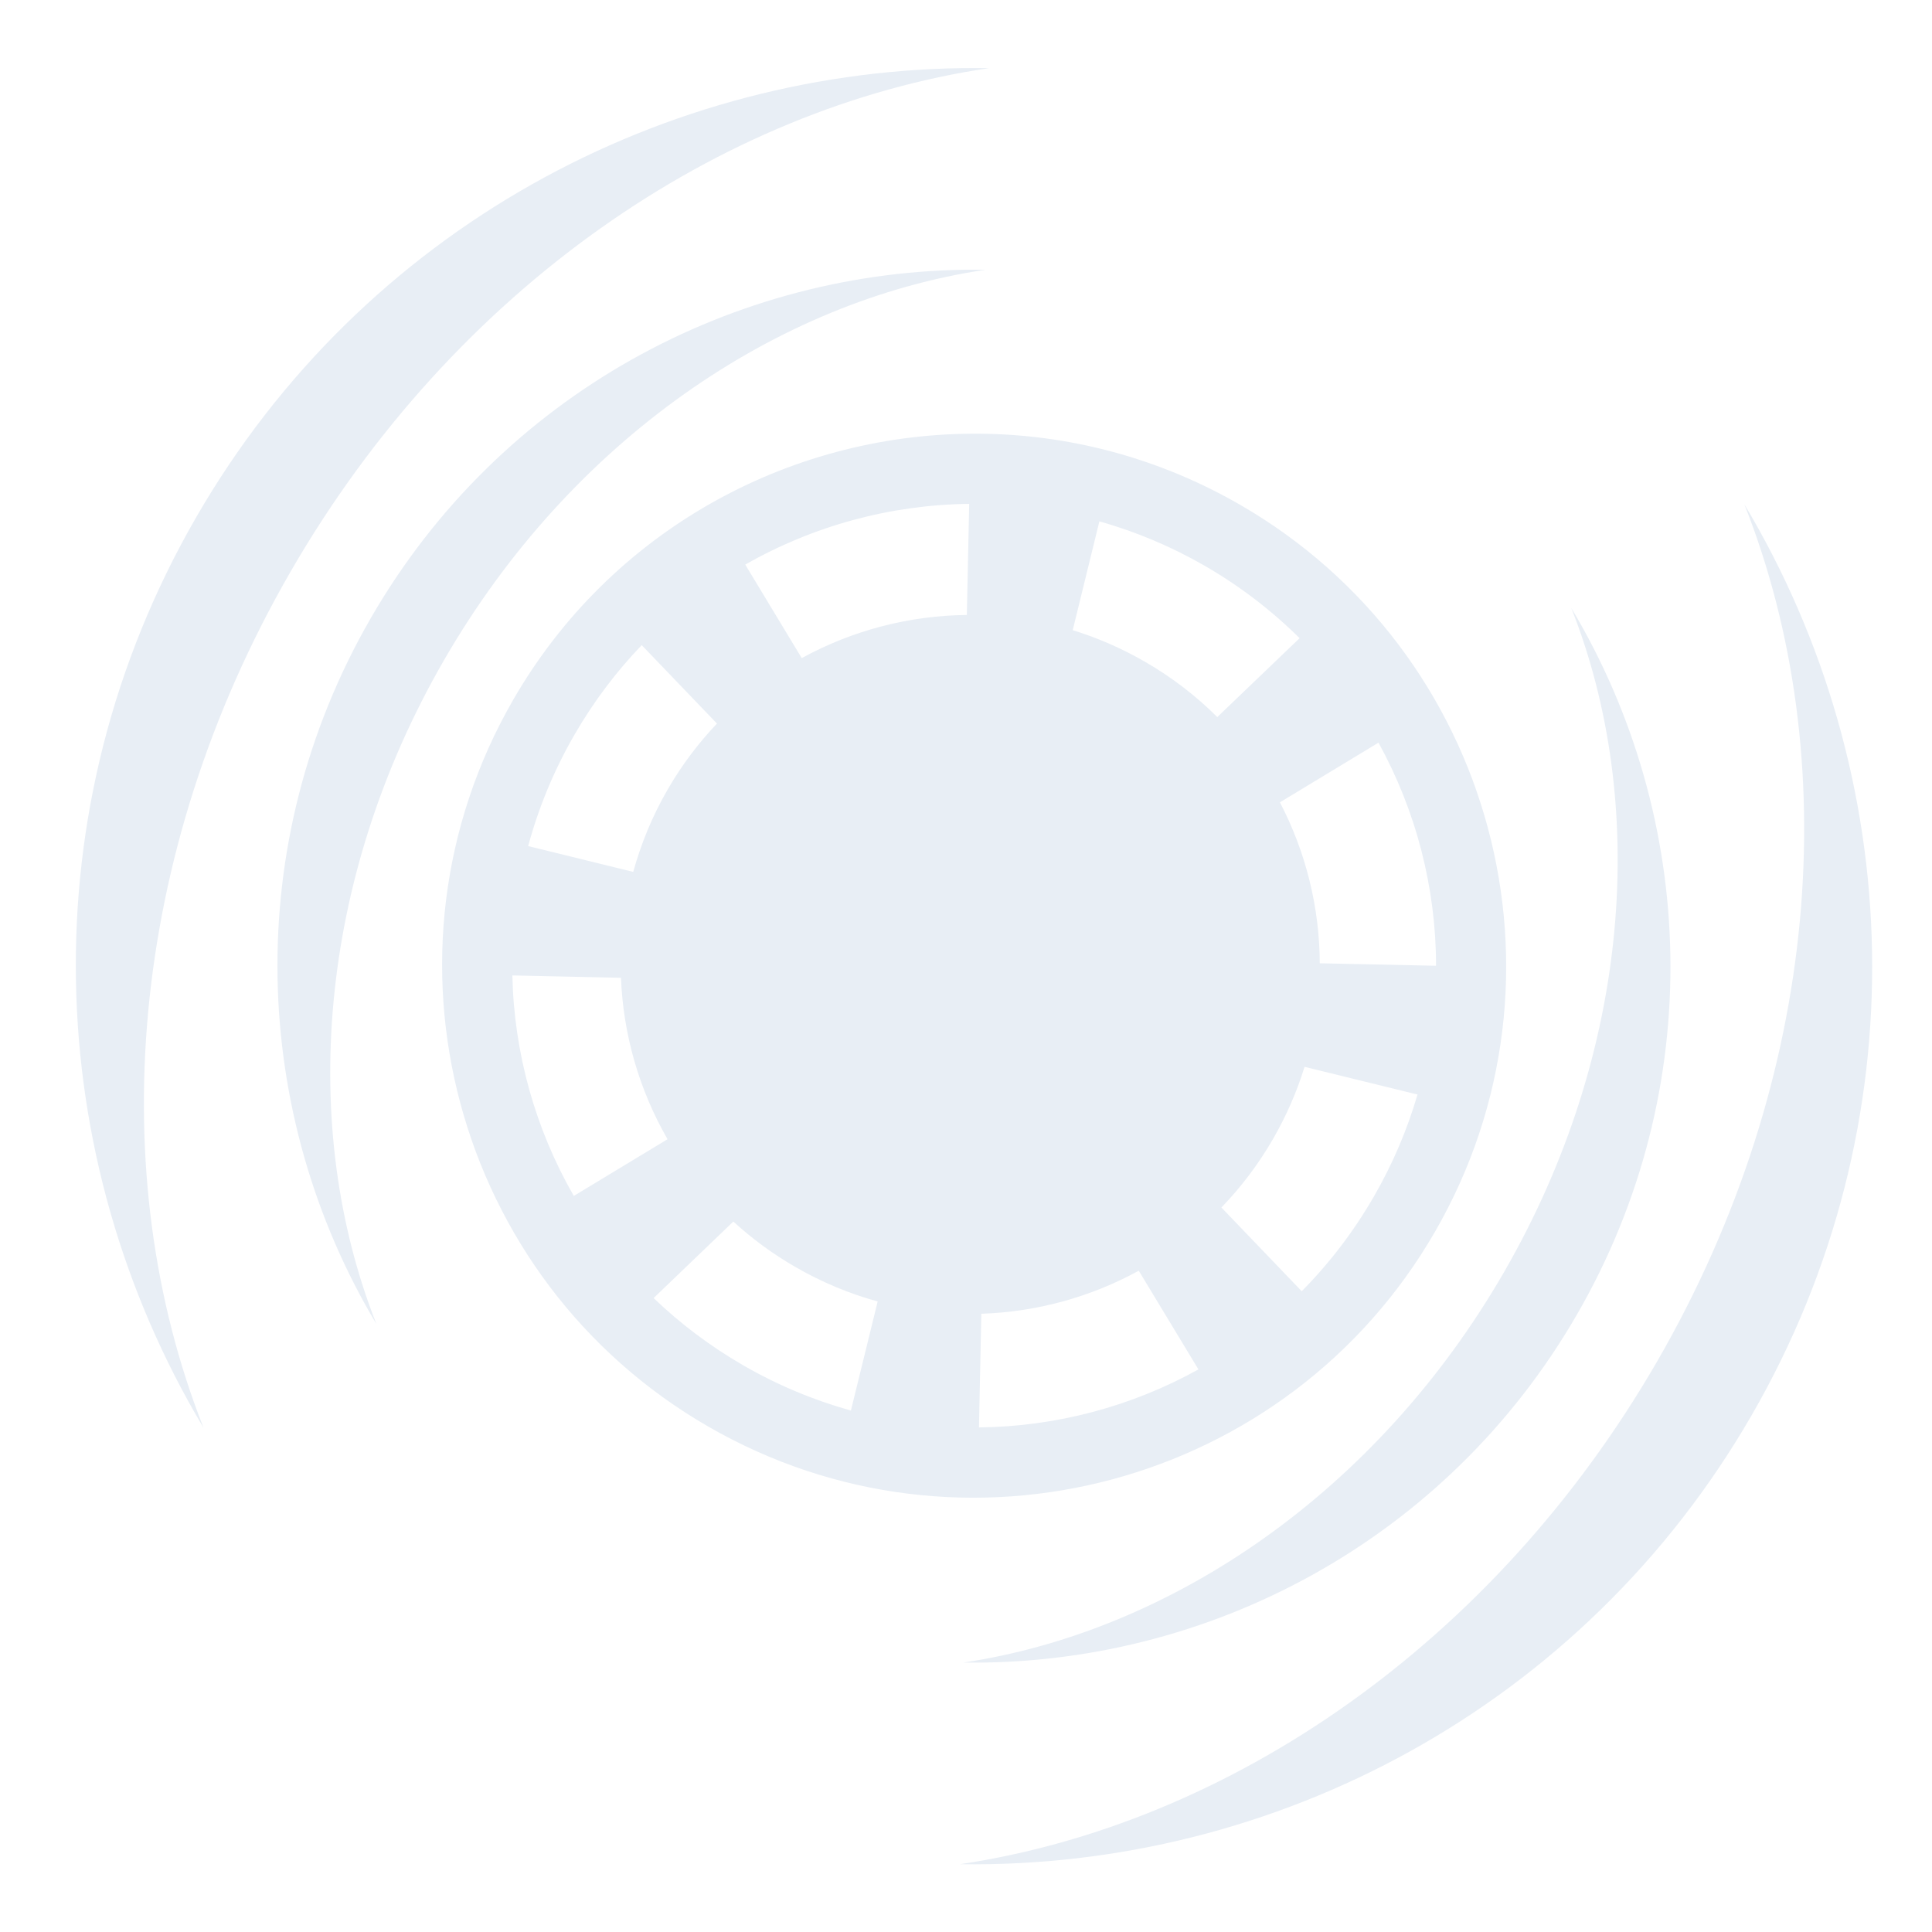
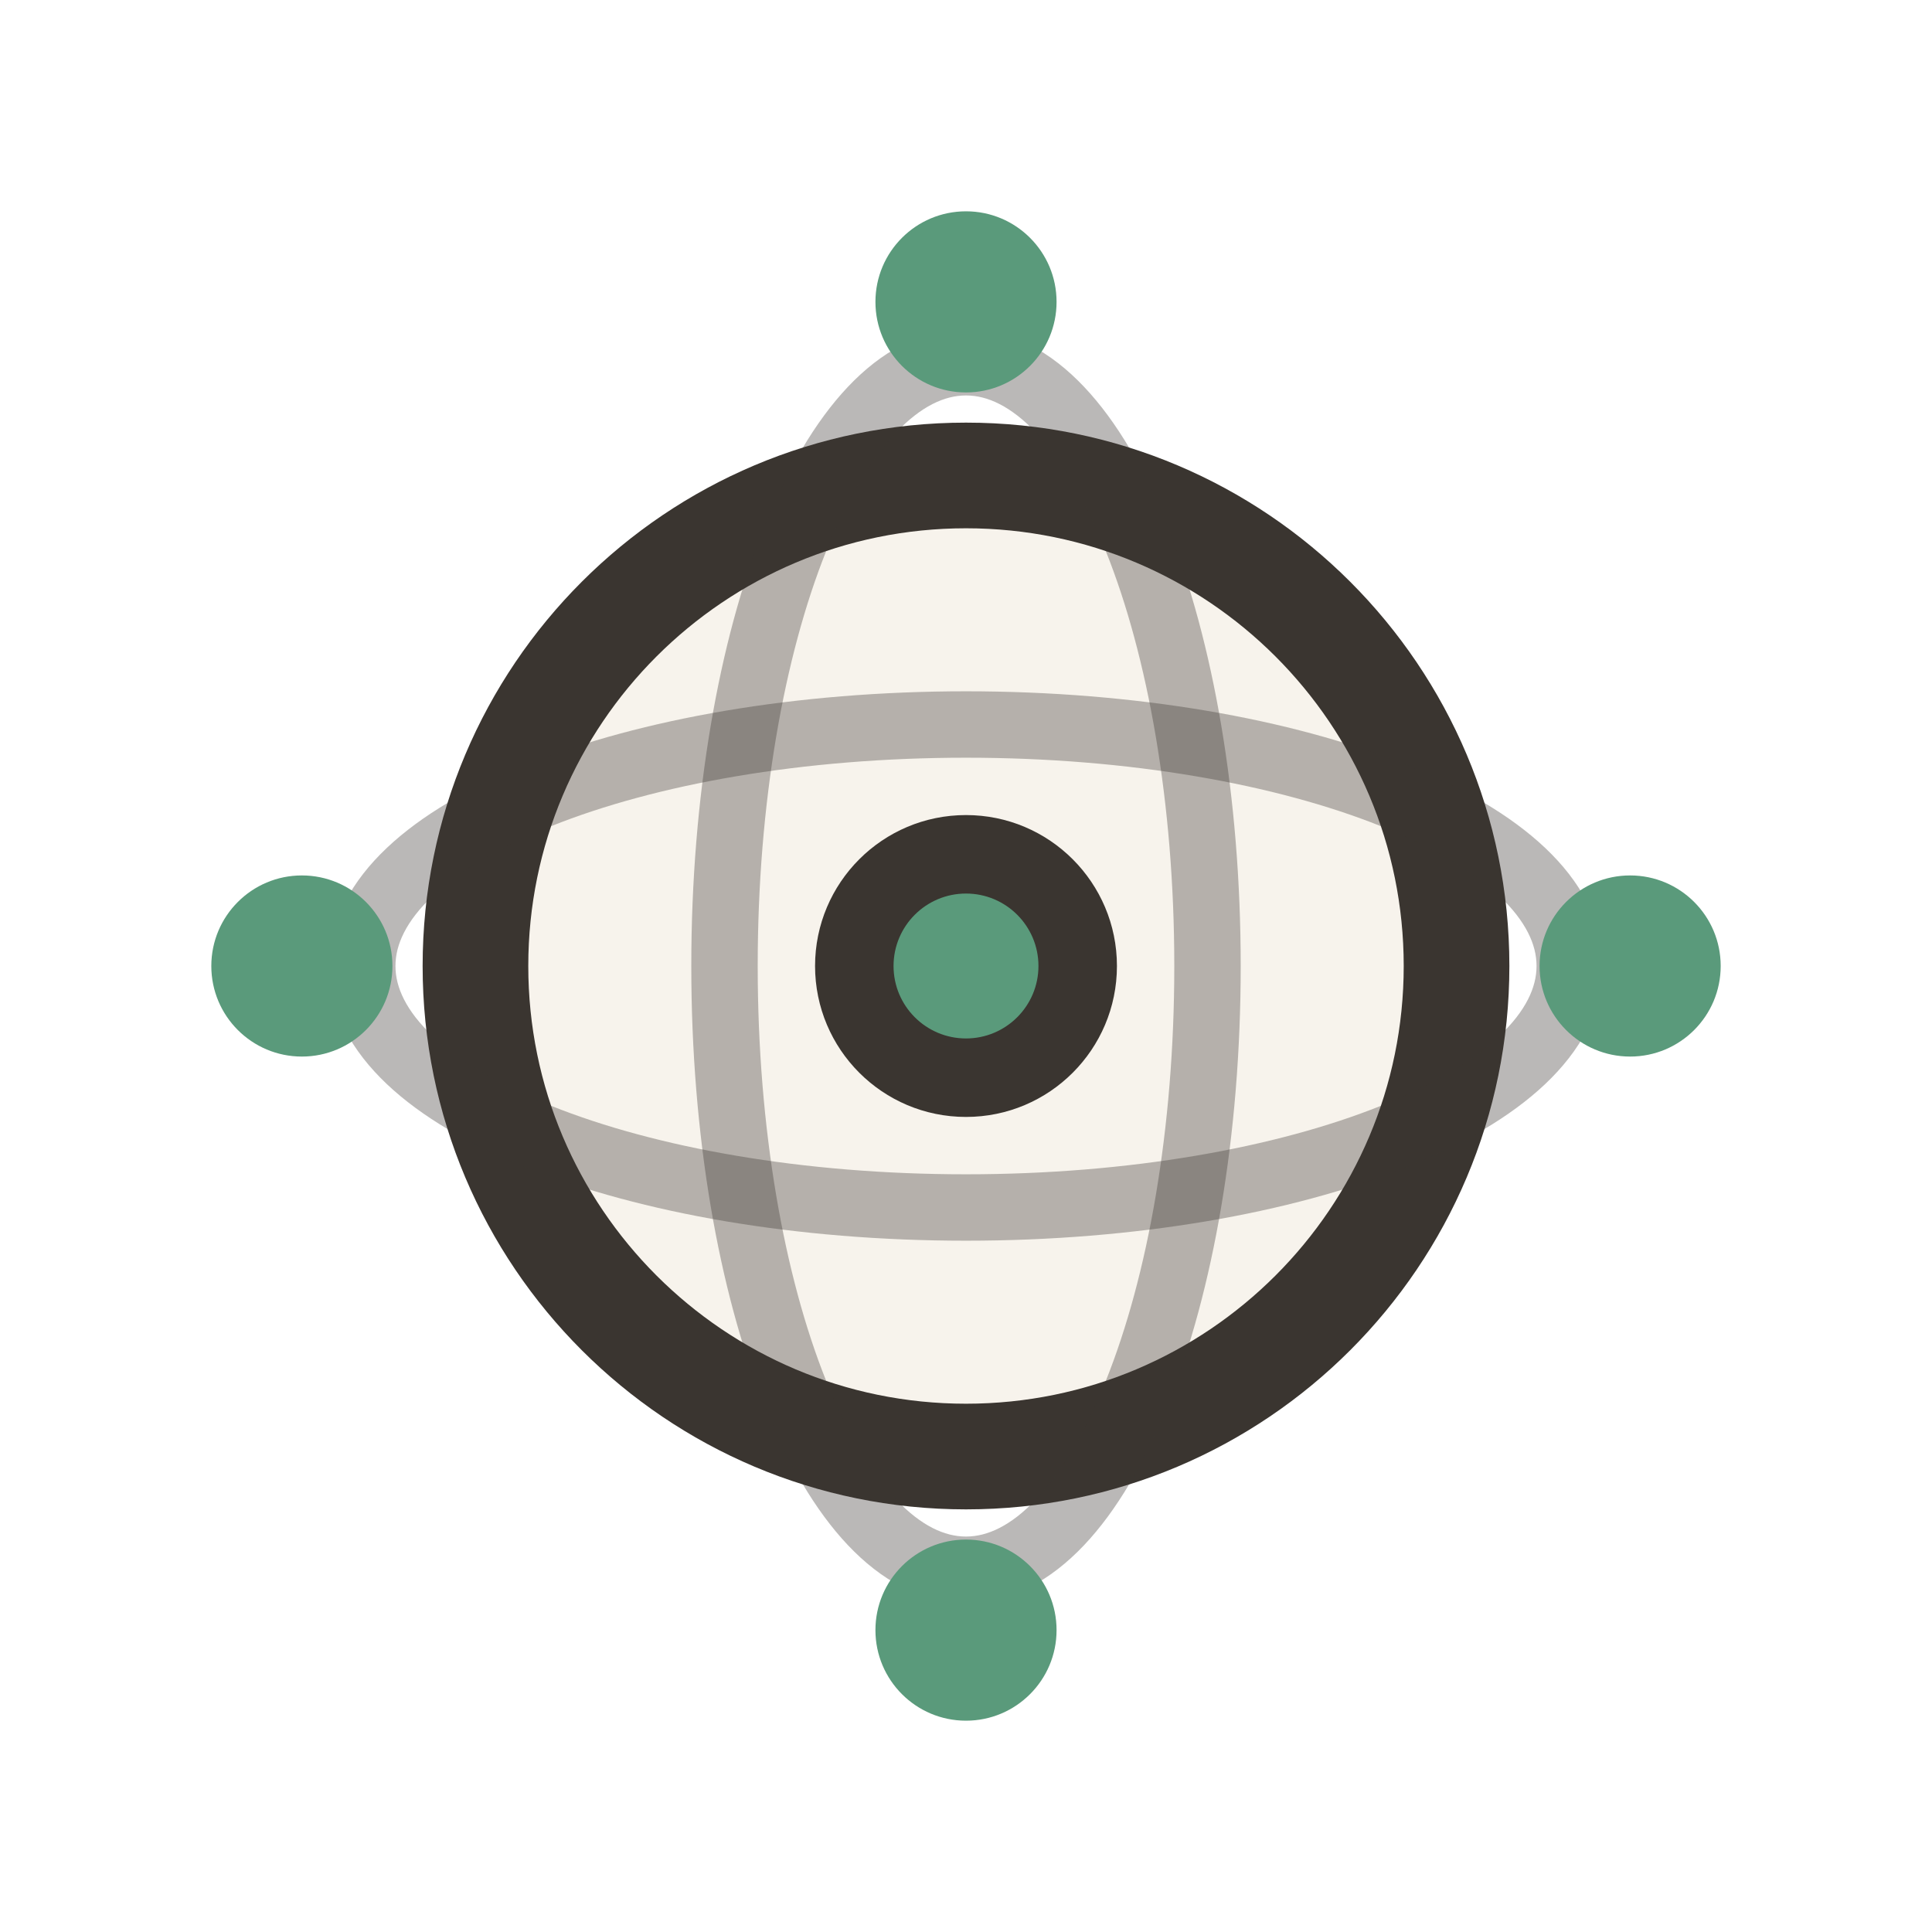
- <svg xmlns="http://www.w3.org/2000/svg" width="800px" height="800px" viewBox="0 0 512 512">
-   <path fill="#E8EEF5" d="M258.75 18.03C176.355 17.888 96.154 60.586 52 137.063 7.275 214.53 11.082 306.688 53.938 378.375 27.51 311.467 33.587 226.695 77 151.5 120.44 76.26 190.892 28.59 262.094 18.062c-1.115-.017-2.23-.03-3.344-.03zm-.156 53.44c-63.895-.113-126.072 33.005-160.313 92.31-34.678 60.068-31.754 131.505 1.47 187.095-20.477-51.88-15.75-117.61 17.906-175.906 33.676-58.33 88.272-95.29 143.47-103.47-.843-.013-1.69-.03-2.532-.03zm-1.313 43.468c-48.386.374-95.35 25.61-121.25 70.468-38.886 67.355-15.73 153.738 51.626 192.625 67.355 38.89 153.738 15.762 192.625-51.592 38.89-67.356 15.73-153.77-51.624-192.657-21.048-12.15-43.95-18.232-66.687-18.81-1.564-.04-3.128-.045-4.69-.032zm-.436 18.593l-.625 29.44c-15.292.162-30.354 4.083-43.75 11.436l-14.97-24.78c18.08-10.315 38.536-15.868 59.344-16.095zm205.437.126c26.47 66.922 20.403 151.74-23.03 226.97-43.388 75.15-113.728 122.802-184.844 133.405 83.465 1.224 165.112-41.574 209.813-119 44.736-77.486 40.95-169.677-1.94-241.374zm-170.936 4.5c9.56 2.71 18.96 6.612 27.97 11.813 9.376 5.413 17.753 11.882 25.092 19.155l-21.812 20.906c-5.592-5.576-11.993-10.52-19.156-14.655-6.183-3.57-12.61-6.36-19.157-8.375l7.064-28.844zm125.062 22.97c20.533 51.897 15.84 117.688-17.844 176.03-33.63 58.248-88.13 95.19-143.25 103.438 64.702.924 127.973-32.262 162.625-92.28 34.698-60.1 31.742-131.587-1.53-187.19zm-246.344 9.843L190 191.75c-4.933 5.196-9.353 11.053-13.094 17.53-4.047 7.01-7.04 14.326-9.094 21.782l-27.843-6.843c2.72-10.083 6.774-19.988 12.25-29.47 5.087-8.814 11.1-16.765 17.843-23.78zm195.25 25.843c9.967 18.082 15.25 38.456 15.25 59.125l-30.812-.657c-.06-14.86-3.695-29.505-10.563-42.655l26.125-15.813zM135.782 258.5l28.78.625c.59 15.018 4.828 29.734 12.344 42.78l-24.844 15.033c-10.23-17.795-15.84-37.938-16.28-58.438zm209.937 24.22l29.936 7.342c-2.7 9.24-6.53 18.317-11.562 27.032-5.41 9.37-11.86 17.76-19.125 25.094L323.686 320c5.165-5.343 9.773-11.398 13.657-18.125 3.574-6.19 6.36-12.6 8.375-19.156zm-151.376 41c4.927 4.53 10.43 8.575 16.47 12.06 7.007 4.048 14.325 7.074 21.78 9.126l-7.094 28.906c-9.744-2.717-19.324-6.67-28.5-11.968-8.816-5.09-16.764-11.1-23.78-17.844l21.124-20.28zm107.437 13.03l15.814 26.156c-17.787 9.875-37.806 15.163-58.156 15.375l.625-30.124c14.59-.475 28.914-4.378 41.718-11.406z" />
+ <svg xmlns="http://www.w3.org/2000/svg" viewBox="0 0 64 64" fill="none">
+   <circle cx="32" cy="32" r="18" fill="#3A3530" />
+   <circle cx="32" cy="32" r="14.5" fill="#F7F3EC" />
+   <ellipse cx="32" cy="32" rx="20" ry="8" stroke="#3A3530" stroke-width="2.2" opacity="0.35" />
+   <ellipse cx="32" cy="32" rx="8" ry="20" stroke="#3A3530" stroke-width="2.2" opacity="0.35" />
+   <circle cx="32" cy="10" r="3" fill="#5A9A7B" />
+   <circle cx="32" cy="54" r="3" fill="#5A9A7B" />
+   <circle cx="10" cy="32" r="3" fill="#5A9A7B" />
+   <circle cx="54" cy="32" r="3" fill="#5A9A7B" />
+   <circle cx="32" cy="32" r="5" fill="#3A3530" />
+   <circle cx="32" cy="32" r="2.4" fill="#5A9A7B" />
</svg>
